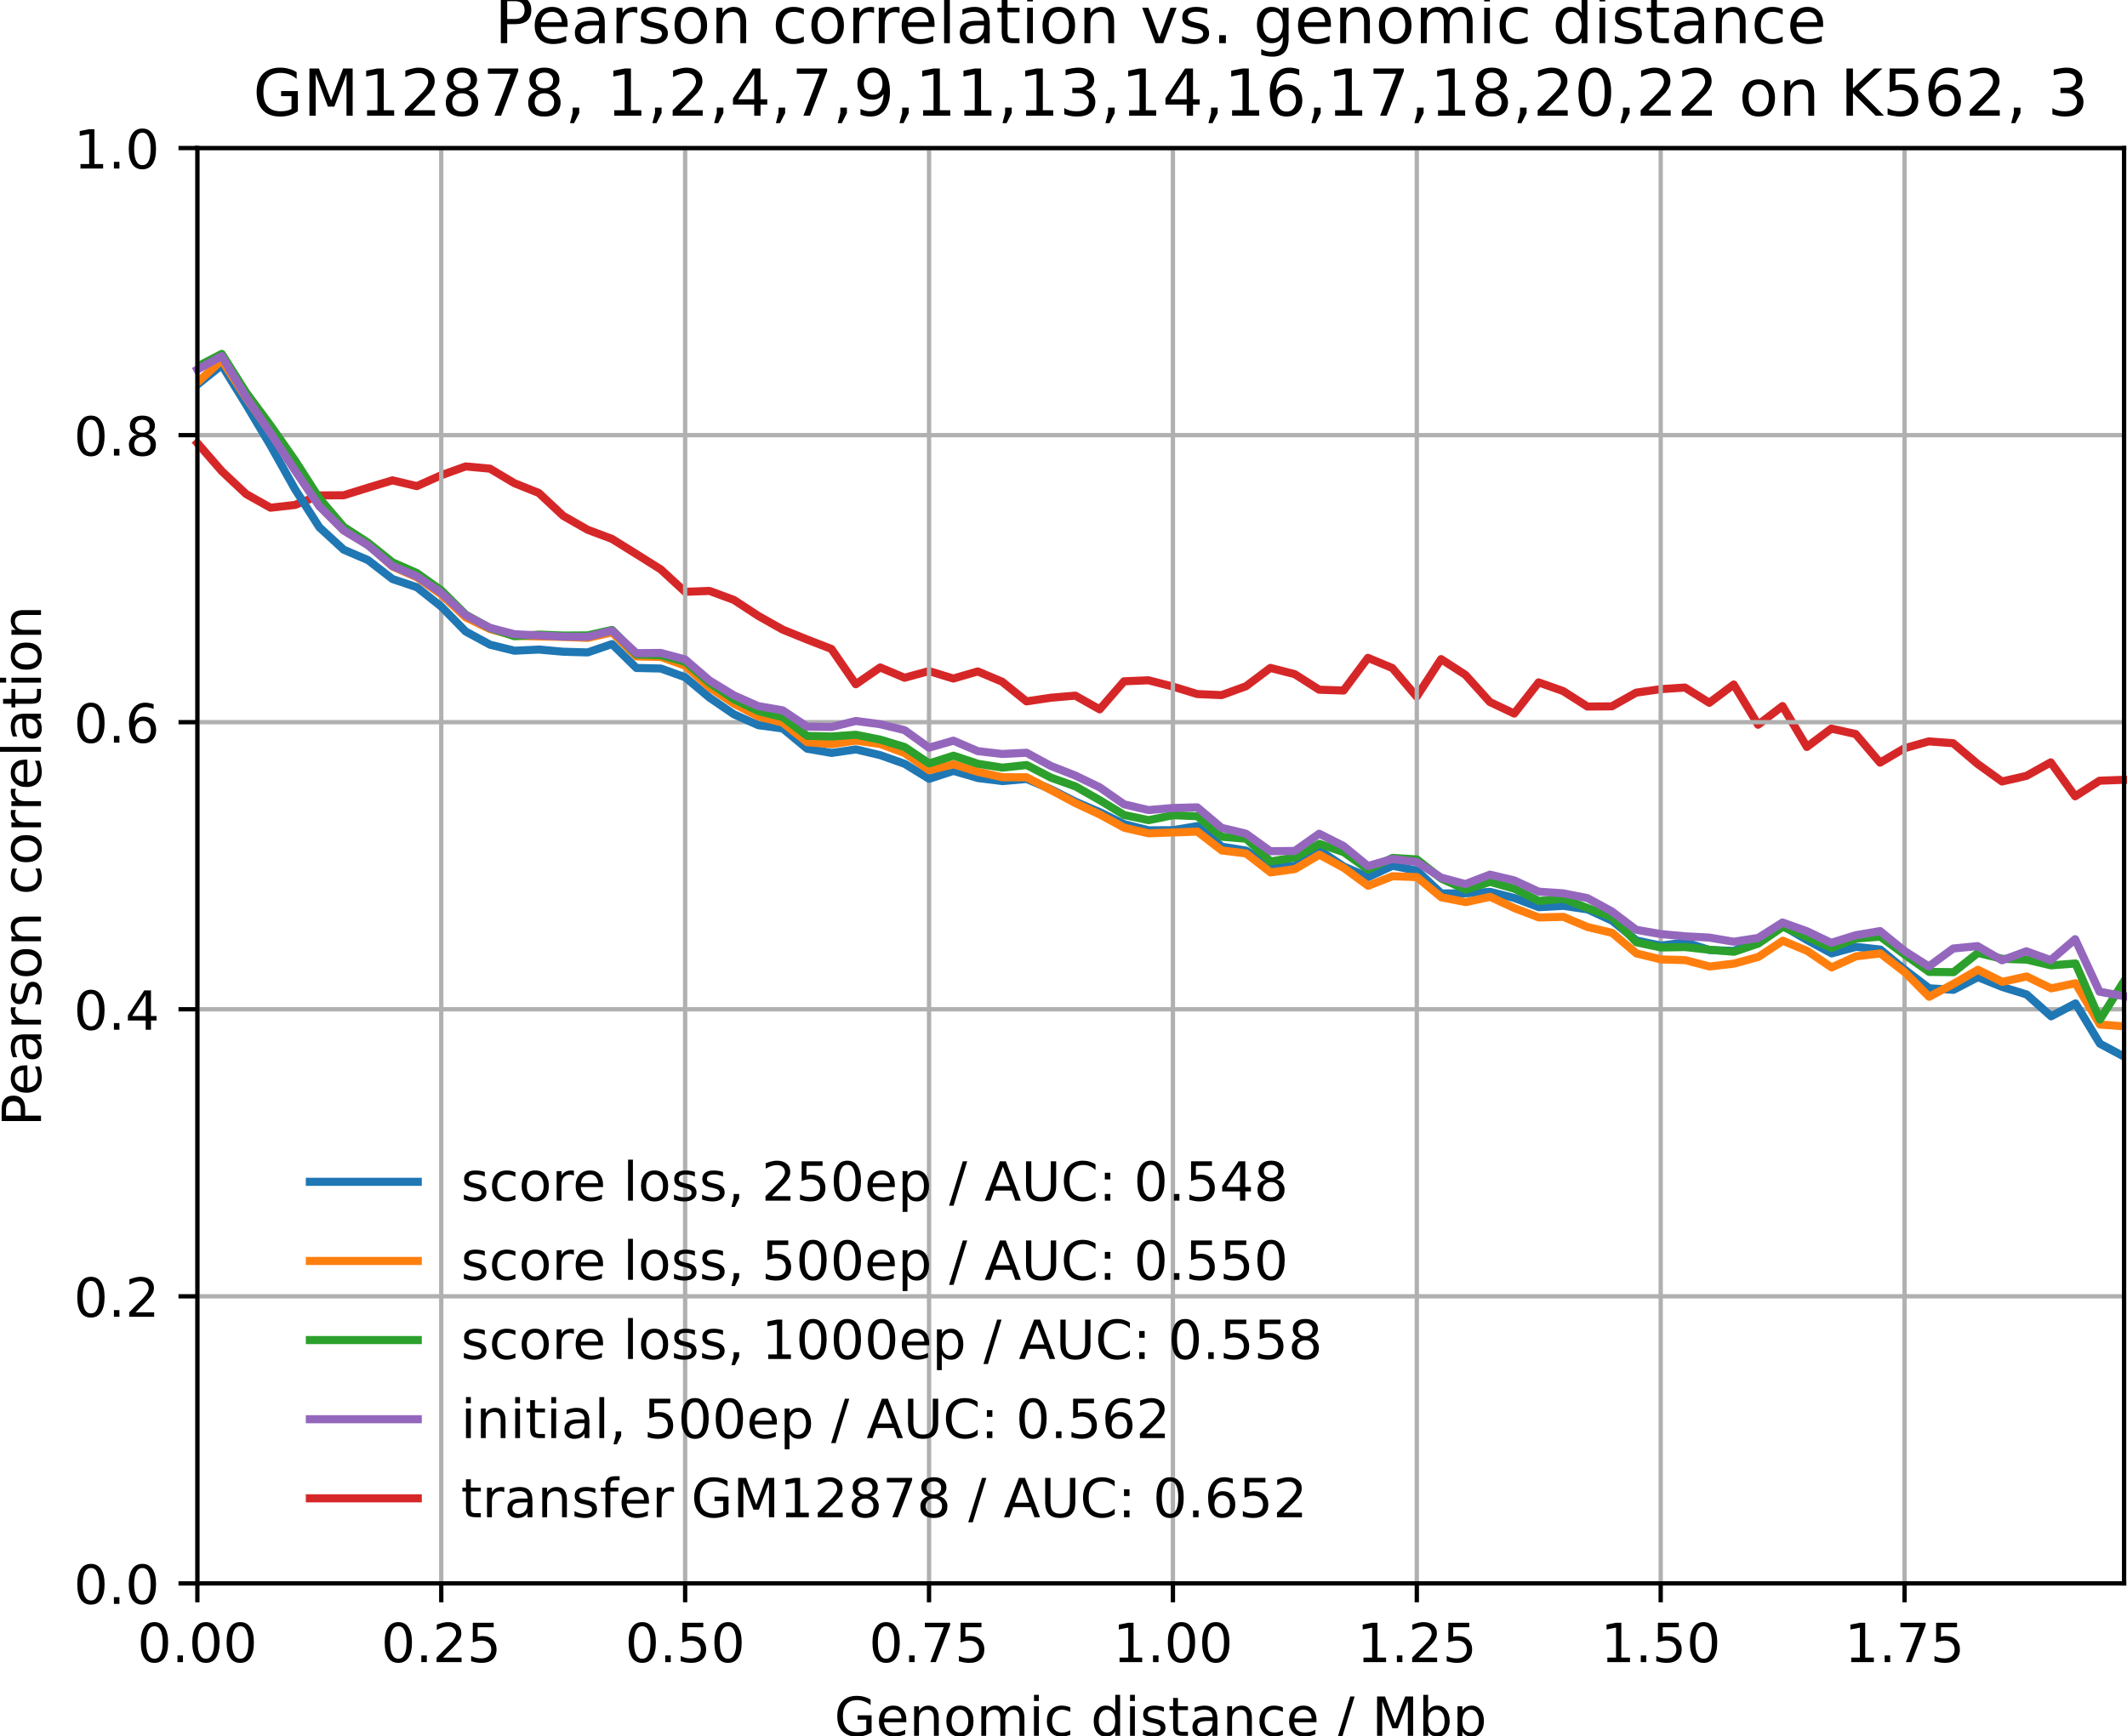
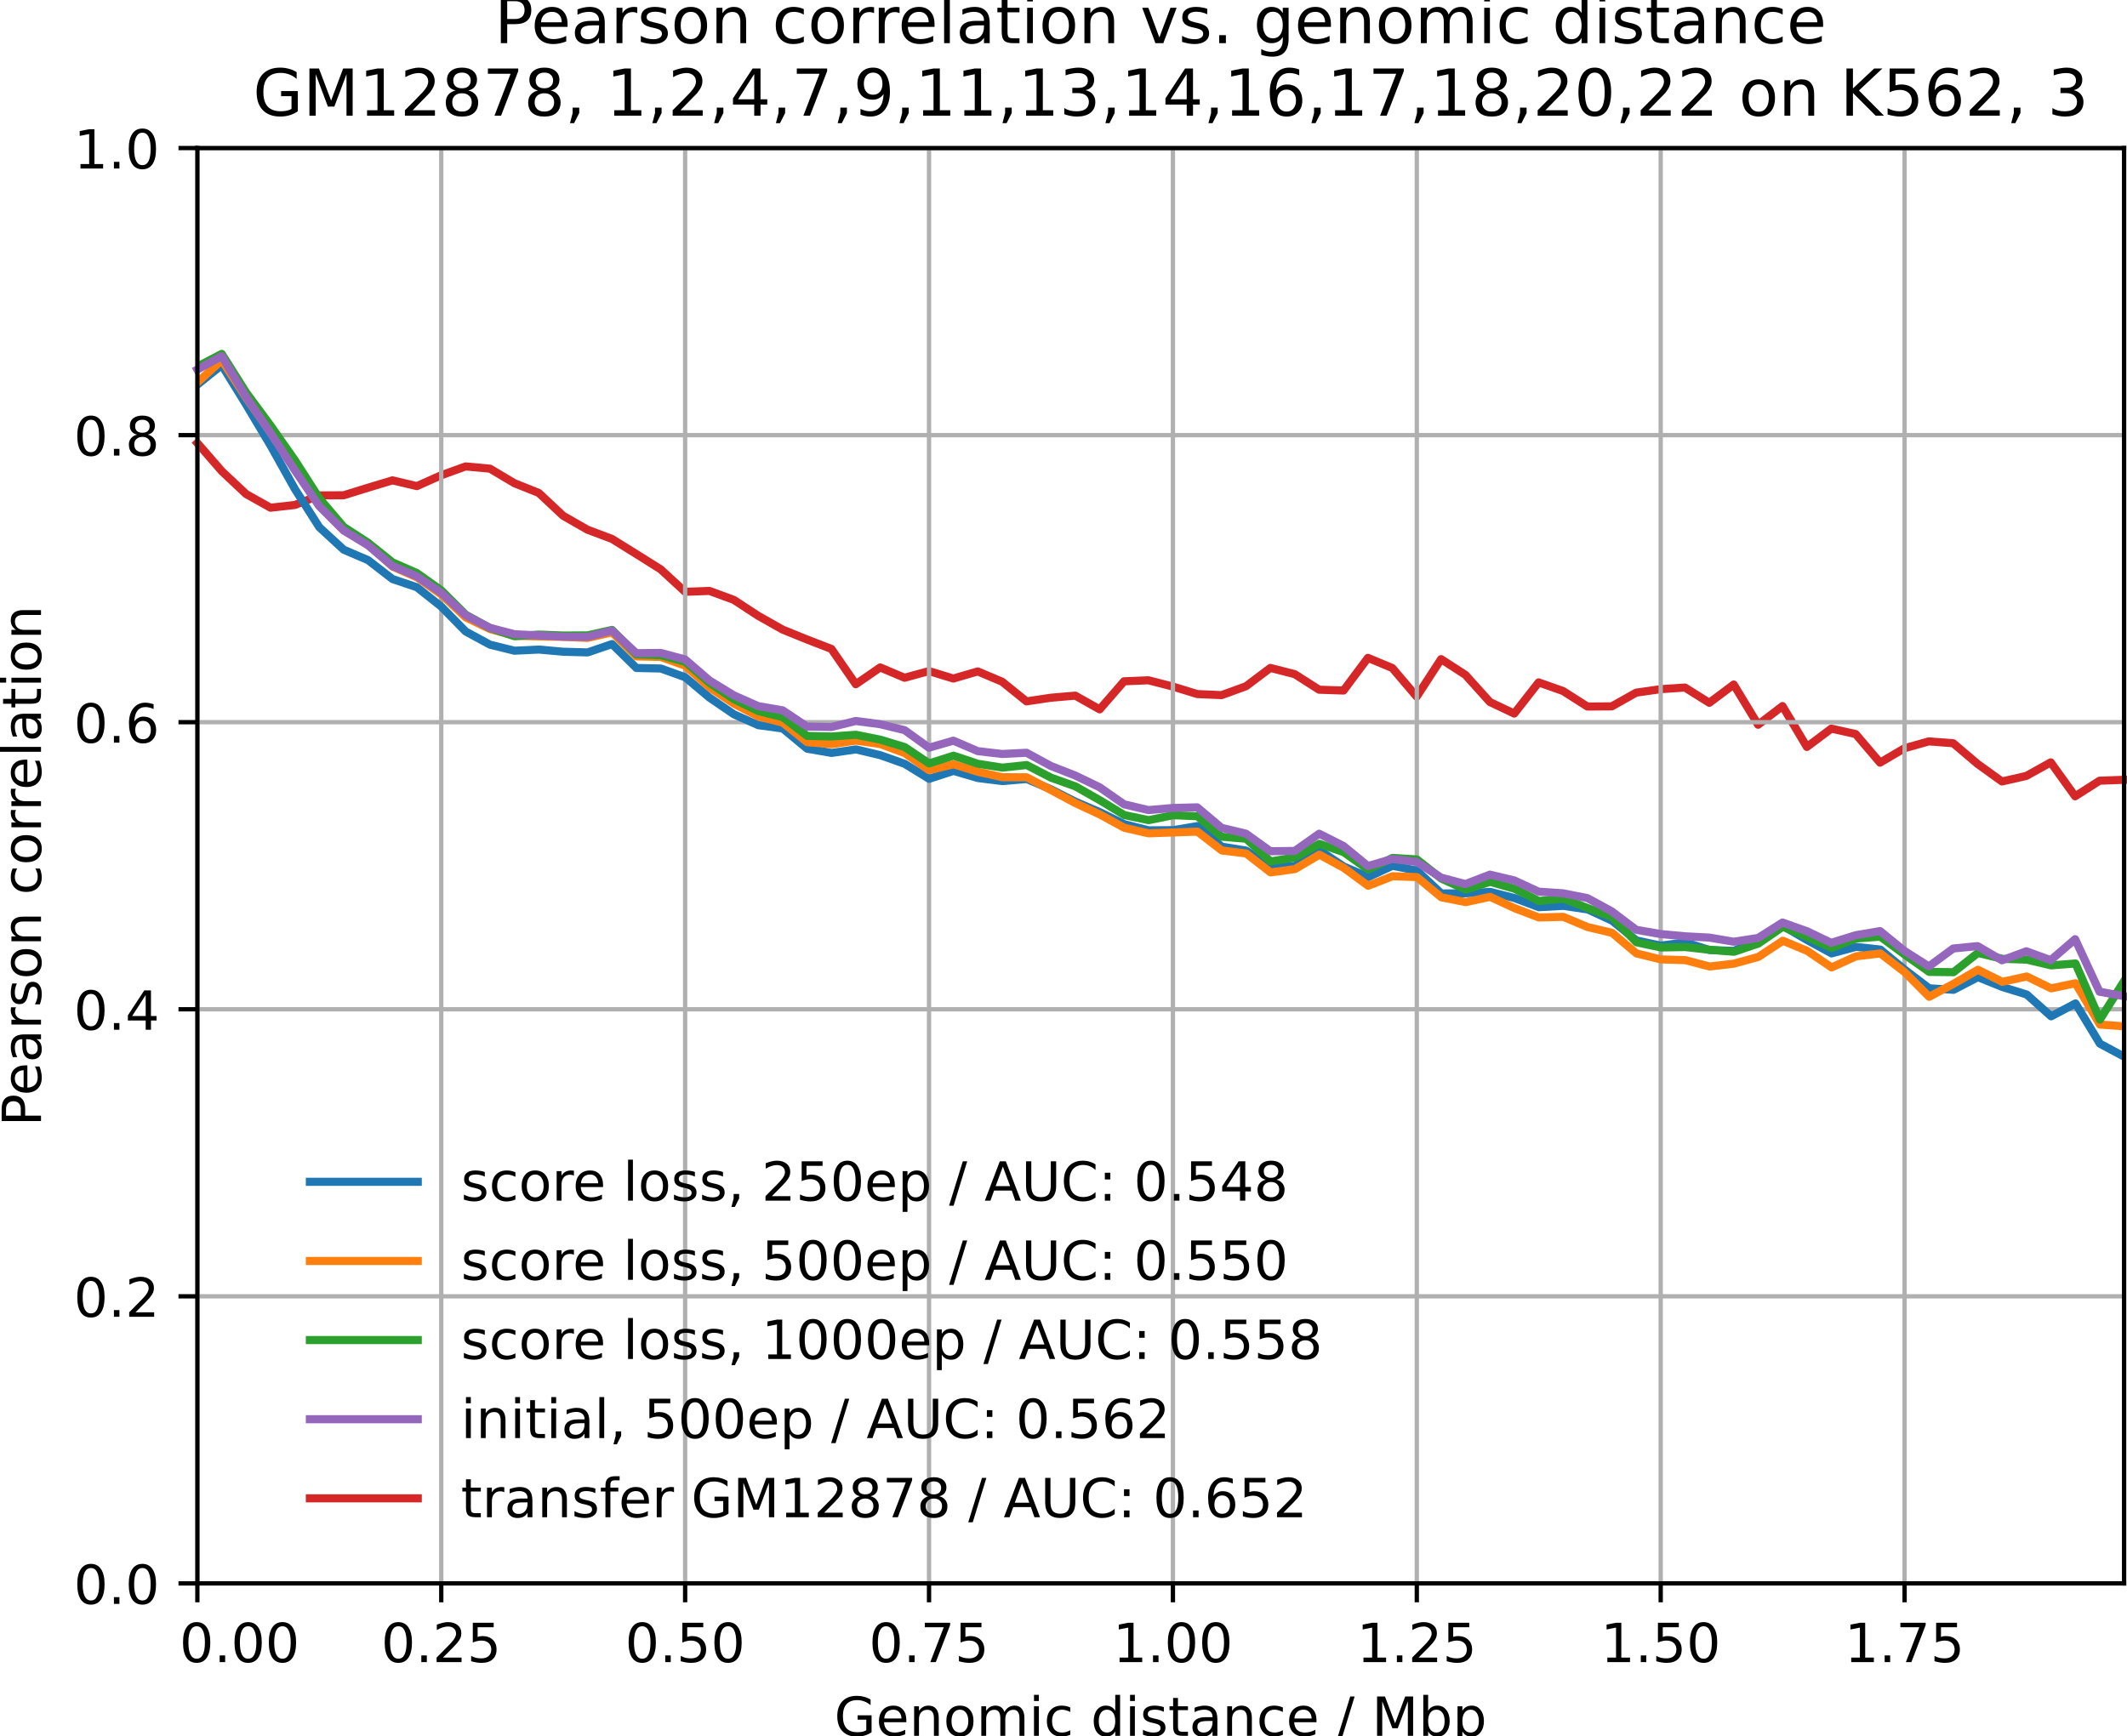
<svg xmlns="http://www.w3.org/2000/svg" version="1.1" id="svg2" xml:space="preserve" width="80mm" height="65.3mm" viewBox="0 0 302.362 246.803">
  <defs id="defs6">
    <clipPath clipPathUnits="userSpaceOnUse" id="clipPath22">
      <path d="M 57.6,38.016 H 414.72 V 304.128 H 57.6 Z" id="path20" />
    </clipPath>
    <clipPath clipPathUnits="userSpaceOnUse" id="clipPath40">
      <path d="M 57.6,38.016 H 414.72 V 304.128 H 57.6 Z" id="path38" />
    </clipPath>
    <clipPath clipPathUnits="userSpaceOnUse" id="clipPath58">
      <path d="M 57.6,38.016 H 414.72 V 304.128 H 57.6 Z" id="path56" />
    </clipPath>
    <clipPath clipPathUnits="userSpaceOnUse" id="clipPath76">
      <path d="M 57.6,38.016 H 414.72 V 304.128 H 57.6 Z" id="path74" />
    </clipPath>
    <clipPath clipPathUnits="userSpaceOnUse" id="clipPath94">
      <path d="M 57.6,38.016 H 414.72 V 304.128 H 57.6 Z" id="path92" />
    </clipPath>
    <clipPath clipPathUnits="userSpaceOnUse" id="clipPath112">
      <path d="M 57.6,38.016 H 414.72 V 304.128 H 57.6 Z" id="path110" />
    </clipPath>
    <clipPath clipPathUnits="userSpaceOnUse" id="clipPath130">
      <path d="M 57.6,38.016 H 414.72 V 304.128 H 57.6 Z" id="path128" />
    </clipPath>
    <clipPath clipPathUnits="userSpaceOnUse" id="clipPath148">
      <path d="M 57.6,38.016 H 414.72 V 304.128 H 57.6 Z" id="path146" />
    </clipPath>
    <clipPath clipPathUnits="userSpaceOnUse" id="clipPath170">
      <path d="M 57.6,38.016 H 414.72 V 304.128 H 57.6 Z" id="path168" />
    </clipPath>
    <clipPath clipPathUnits="userSpaceOnUse" id="clipPath188">
      <path d="M 57.6,38.016 H 414.72 V 304.128 H 57.6 Z" id="path186" />
    </clipPath>
    <clipPath clipPathUnits="userSpaceOnUse" id="clipPath206">
      <path d="M 57.6,38.016 H 414.72 V 304.128 H 57.6 Z" id="path204" />
    </clipPath>
    <clipPath clipPathUnits="userSpaceOnUse" id="clipPath224">
      <path d="M 57.6,38.016 H 414.72 V 304.128 H 57.6 Z" id="path222" />
    </clipPath>
    <clipPath clipPathUnits="userSpaceOnUse" id="clipPath242">
      <path d="M 57.6,38.016 H 414.72 V 304.128 H 57.6 Z" id="path240" />
    </clipPath>
    <clipPath clipPathUnits="userSpaceOnUse" id="clipPath260">
      <path d="M 57.6,38.016 H 414.72 V 304.128 H 57.6 Z" id="path258" />
    </clipPath>
    <clipPath clipPathUnits="userSpaceOnUse" id="clipPath282">
      <path d="M 57.6,38.016 H 414.72 V 304.128 H 57.6 Z" id="path280" />
    </clipPath>
    <clipPath clipPathUnits="userSpaceOnUse" id="clipPath292">
      <path d="M 57.6,38.016 H 414.72 V 304.128 H 57.6 Z" id="path290" />
    </clipPath>
    <clipPath clipPathUnits="userSpaceOnUse" id="clipPath302">
      <path d="M 57.6,38.016 H 414.72 V 304.128 H 57.6 Z" id="path300" />
    </clipPath>
    <clipPath clipPathUnits="userSpaceOnUse" id="clipPath312">
      <path d="M 57.6,38.016 H 414.72 V 304.128 H 57.6 Z" id="path310" />
    </clipPath>
    <clipPath clipPathUnits="userSpaceOnUse" id="clipPath322">
      <path d="M 57.6,38.016 H 414.72 V 304.128 H 57.6 Z" id="path320" />
    </clipPath>
  </defs>
  <g id="g10" transform="matrix(1.333333,0,0,-1.333333,-28.02396,443.5936)">
    <path d="m 42.06,285.444 2.6,-2.992 2.6,-2.445 2.6,-1.457 2.6,0.294 2.6,1.018 2.6,0.016 2.6,0.806 2.6,0.785 2.6,-0.617 2.6,1.162 2.6,0.939 2.6,-0.239 2.6,-1.549 2.6,-1.039 2.6,-2.437 2.6,-1.488 2.6,-0.976 2.6,-1.616 2.6,-1.633 2.6,-2.394 2.6,0.094 2.6,-0.958 2.6,-1.701 2.6,-1.466 2.6,-1.056 2.6,-1.005 2.6,-3.766 2.6,1.792 2.6,-1.1 2.6,0.712 2.6,-0.796 2.6,0.758 2.6,-1.094 2.6,-2.099 2.6,0.389 2.6,0.223 2.6,-1.463 2.6,2.993 2.6,0.107 2.6,-0.667 2.6,-0.801 2.6,-0.114 2.6,0.946 2.6,1.955 2.6,-0.667 2.6,-1.657 2.6,-0.088 2.6,3.486 2.6,-1.084 2.6,-3.053 2.6,4.001 2.6,-1.681 2.6,-2.892 2.6,-1.233 2.6,3.324 2.6,-0.918 2.6,-1.657 2.6,0.02 2.6,1.461 2.6,0.371 2.6,0.175 2.6,-1.627 2.6,1.948 2.6,-4.288 2.6,1.99 2.6,-4.359 2.6,1.954 2.6,-0.577 2.6,-3.051 2.6,1.532 2.6,0.736 2.6,-0.199 2.6,-2.207 2.6,-1.871 2.6,0.595 2.6,1.444 2.6,-3.618 2.6,1.66 2.6,0.097" style="fill:none;stroke:#d62728;stroke-width:0.863;stroke-linecap:square;stroke-linejoin:round;stroke-miterlimit:10;stroke-dasharray:none;stroke-opacity:1" id="path324" />
    <g id="g16" transform="matrix(0.5752094,0,0,0.5752094,8.928236,141.9673)">
      <g id="g18" clip-path="url(#clipPath22)">
        <path d="M 57.6,38.016 V 304.128" style="fill:none;stroke:#b0b0b0;stroke-width:0.8;stroke-linecap:square;stroke-linejoin:round;stroke-miterlimit:10;stroke-dasharray:none;stroke-opacity:1" id="path24" />
      </g>
    </g>
    <path d="m 42.06,163.834 v -2.013" style="fill:#000000;fill-opacity:1;fill-rule:nonzero;stroke:#000000;stroke-width:0.46;stroke-linecap:butt;stroke-linejoin:round;stroke-miterlimit:10;stroke-dasharray:none;stroke-opacity:1" id="path28" />
    <g id="g34" transform="matrix(0.5752094,0,0,0.5752094,8.928236,141.9673)">
      <g id="g36" clip-path="url(#clipPath40)">
        <path d="M 102.805,38.016 V 304.128" style="fill:none;stroke:#b0b0b0;stroke-width:0.8;stroke-linecap:square;stroke-linejoin:round;stroke-miterlimit:10;stroke-dasharray:none;stroke-opacity:1" id="path42" />
      </g>
    </g>
    <path d="m 68.063,163.834 v -2.013" style="fill:#000000;fill-opacity:1;fill-rule:nonzero;stroke:#000000;stroke-width:0.46;stroke-linecap:butt;stroke-linejoin:round;stroke-miterlimit:10;stroke-dasharray:none;stroke-opacity:1" id="path46" />
    <g id="g52" transform="matrix(0.5752094,0,0,0.5752094,8.928236,141.9673)">
      <g id="g54" clip-path="url(#clipPath58)">
        <path d="M 148.01,38.016 V 304.128" style="fill:none;stroke:#b0b0b0;stroke-width:0.8;stroke-linecap:square;stroke-linejoin:round;stroke-miterlimit:10;stroke-dasharray:none;stroke-opacity:1" id="path60" />
      </g>
    </g>
    <path d="m 94.065,163.834 v -2.013" style="fill:#000000;fill-opacity:1;fill-rule:nonzero;stroke:#000000;stroke-width:0.46;stroke-linecap:butt;stroke-linejoin:round;stroke-miterlimit:10;stroke-dasharray:none;stroke-opacity:1" id="path64" />
    <g id="g70" transform="matrix(0.5752094,0,0,0.5752094,8.928236,141.9673)">
      <g id="g72" clip-path="url(#clipPath76)">
        <path d="M 193.215,38.016 V 304.128" style="fill:none;stroke:#b0b0b0;stroke-width:0.8;stroke-linecap:square;stroke-linejoin:round;stroke-miterlimit:10;stroke-dasharray:none;stroke-opacity:1" id="path78" />
      </g>
    </g>
    <path d="m 120.067,163.834 v -2.013" style="fill:#000000;fill-opacity:1;fill-rule:nonzero;stroke:#000000;stroke-width:0.46;stroke-linecap:butt;stroke-linejoin:round;stroke-miterlimit:10;stroke-dasharray:none;stroke-opacity:1" id="path82" />
    <g id="g88" transform="matrix(0.5752094,0,0,0.5752094,8.928236,141.9673)">
      <g id="g90" clip-path="url(#clipPath94)">
        <path d="M 238.42,38.016 V 304.128" style="fill:none;stroke:#b0b0b0;stroke-width:0.8;stroke-linecap:square;stroke-linejoin:round;stroke-miterlimit:10;stroke-dasharray:none;stroke-opacity:1" id="path96" />
      </g>
    </g>
    <path d="m 146.07,163.834 v -2.013" style="fill:#000000;fill-opacity:1;fill-rule:nonzero;stroke:#000000;stroke-width:0.46;stroke-linecap:butt;stroke-linejoin:round;stroke-miterlimit:10;stroke-dasharray:none;stroke-opacity:1" id="path100" />
    <g id="g106" transform="matrix(0.5752094,0,0,0.5752094,8.928236,141.9673)">
      <g id="g108" clip-path="url(#clipPath112)">
        <path d="M 283.625,38.016 V 304.128" style="fill:none;stroke:#b0b0b0;stroke-width:0.8;stroke-linecap:square;stroke-linejoin:round;stroke-miterlimit:10;stroke-dasharray:none;stroke-opacity:1" id="path114" />
      </g>
    </g>
    <path d="m 172.072,163.834 v -2.013" style="fill:#000000;fill-opacity:1;fill-rule:nonzero;stroke:#000000;stroke-width:0.46;stroke-linecap:butt;stroke-linejoin:round;stroke-miterlimit:10;stroke-dasharray:none;stroke-opacity:1" id="path118" />
    <g id="g124" transform="matrix(0.5752094,0,0,0.5752094,8.928236,141.9673)">
      <g id="g126" clip-path="url(#clipPath130)">
        <path d="M 328.83,38.016 V 304.128" style="fill:none;stroke:#b0b0b0;stroke-width:0.8;stroke-linecap:square;stroke-linejoin:round;stroke-miterlimit:10;stroke-dasharray:none;stroke-opacity:1" id="path132" />
      </g>
    </g>
    <path d="m 198.075,163.834 v -2.013" style="fill:#000000;fill-opacity:1;fill-rule:nonzero;stroke:#000000;stroke-width:0.46;stroke-linecap:butt;stroke-linejoin:round;stroke-miterlimit:10;stroke-dasharray:none;stroke-opacity:1" id="path136" />
    <g id="g142" transform="matrix(0.5752094,0,0,0.5752094,8.928236,141.9673)">
      <g id="g144" clip-path="url(#clipPath148)">
        <path d="M 374.035,38.016 V 304.128" style="fill:none;stroke:#b0b0b0;stroke-width:0.8;stroke-linecap:square;stroke-linejoin:round;stroke-miterlimit:10;stroke-dasharray:none;stroke-opacity:1" id="path150" />
      </g>
    </g>
    <path d="m 224.077,163.834 v -2.013" style="fill:#000000;fill-opacity:1;fill-rule:nonzero;stroke:#000000;stroke-width:0.46;stroke-linecap:butt;stroke-linejoin:round;stroke-miterlimit:10;stroke-dasharray:none;stroke-opacity:1" id="path154" />
    <g id="g164" transform="matrix(0.5752094,0,0,0.5752094,8.928236,141.9673)">
      <g id="g166" clip-path="url(#clipPath170)">
        <path d="M 57.6,38.016 H 414.72" style="fill:none;stroke:#b0b0b0;stroke-width:0.8;stroke-linecap:square;stroke-linejoin:round;stroke-miterlimit:10;stroke-dasharray:none;stroke-opacity:1" id="path172" />
      </g>
    </g>
    <path d="M 42.06,163.834 H 40.047" style="fill:#000000;fill-opacity:1;fill-rule:nonzero;stroke:#000000;stroke-width:0.46;stroke-linecap:butt;stroke-linejoin:round;stroke-miterlimit:10;stroke-dasharray:none;stroke-opacity:1" id="path176" />
    <g id="g182" transform="matrix(0.5752094,0,0,0.5752094,8.928236,141.9673)">
      <g id="g184" clip-path="url(#clipPath188)">
        <path d="M 57.6,91.238 H 414.72" style="fill:none;stroke:#b0b0b0;stroke-width:0.8;stroke-linecap:square;stroke-linejoin:round;stroke-miterlimit:10;stroke-dasharray:none;stroke-opacity:1" id="path190" />
      </g>
    </g>
    <path d="M 42.06,194.448 H 40.047" style="fill:#000000;fill-opacity:1;fill-rule:nonzero;stroke:#000000;stroke-width:0.46;stroke-linecap:butt;stroke-linejoin:round;stroke-miterlimit:10;stroke-dasharray:none;stroke-opacity:1" id="path194" />
    <g id="g200" transform="matrix(0.5752094,0,0,0.5752094,8.928236,141.9673)">
      <g id="g202" clip-path="url(#clipPath206)">
        <path d="M 57.6,144.461 H 414.72" style="fill:none;stroke:#b0b0b0;stroke-width:0.8;stroke-linecap:square;stroke-linejoin:round;stroke-miterlimit:10;stroke-dasharray:none;stroke-opacity:1" id="path208" />
      </g>
    </g>
    <path d="M 42.06,225.063 H 40.047" style="fill:#000000;fill-opacity:1;fill-rule:nonzero;stroke:#000000;stroke-width:0.46;stroke-linecap:butt;stroke-linejoin:round;stroke-miterlimit:10;stroke-dasharray:none;stroke-opacity:1" id="path212" />
    <g id="g218" transform="matrix(0.5752094,0,0,0.5752094,8.928236,141.9673)">
      <g id="g220" clip-path="url(#clipPath224)">
        <path d="M 57.6,197.683 H 414.72" style="fill:none;stroke:#b0b0b0;stroke-width:0.8;stroke-linecap:square;stroke-linejoin:round;stroke-miterlimit:10;stroke-dasharray:none;stroke-opacity:1" id="path226" />
      </g>
    </g>
    <path d="M 42.06,255.677 H 40.047" style="fill:#000000;fill-opacity:1;fill-rule:nonzero;stroke:#000000;stroke-width:0.46;stroke-linecap:butt;stroke-linejoin:round;stroke-miterlimit:10;stroke-dasharray:none;stroke-opacity:1" id="path230" />
    <g id="g236" transform="matrix(0.5752094,0,0,0.5752094,8.928236,141.9673)">
      <g id="g238" clip-path="url(#clipPath242)">
        <path d="M 57.6,250.906 H 414.72" style="fill:none;stroke:#b0b0b0;stroke-width:0.8;stroke-linecap:square;stroke-linejoin:round;stroke-miterlimit:10;stroke-dasharray:none;stroke-opacity:1" id="path244" />
      </g>
    </g>
    <path d="M 42.06,286.291 H 40.047" style="fill:#000000;fill-opacity:1;fill-rule:nonzero;stroke:#000000;stroke-width:0.46;stroke-linecap:butt;stroke-linejoin:round;stroke-miterlimit:10;stroke-dasharray:none;stroke-opacity:1" id="path248" />
    <g id="g254" transform="matrix(0.5752094,0,0,0.5752094,8.928236,141.9673)">
      <g id="g256" clip-path="url(#clipPath260)">
        <path d="M 57.6,304.128 H 414.72" style="fill:none;stroke:#b0b0b0;stroke-width:0.8;stroke-linecap:square;stroke-linejoin:round;stroke-miterlimit:10;stroke-dasharray:none;stroke-opacity:1" id="path262" />
      </g>
    </g>
    <path d="M 42.06,316.905 H 40.047" style="fill:#000000;fill-opacity:1;fill-rule:nonzero;stroke:#000000;stroke-width:0.46;stroke-linecap:butt;stroke-linejoin:round;stroke-miterlimit:10;stroke-dasharray:none;stroke-opacity:1" id="path266" />
    <g id="g278" clip-path="url(#clipPath282)" transform="matrix(0.5752094,0,0,0.5752094,8.928236,141.9673)">
      <path d="m 57.6,260.265 4.521,3.632 4.521,-7.329 4.521,-7.584 4.521,-8.079 4.521,-7.079 4.521,-4.163 4.521,-1.939 4.521,-3.5 4.521,-1.524 4.521,-3.584 4.521,-4.617 4.521,-2.448 4.521,-1.115 4.521,0.216 4.521,-0.405 4.521,-0.126 4.521,1.549 4.521,-4.434 4.521,-0.1 4.521,-1.623 4.521,-3.79 4.521,-3.087 4.521,-2.01 4.521,-0.613 4.521,-3.743 4.521,-0.785 4.521,0.656 4.521,-1.075 4.521,-1.607 4.521,-2.776 4.521,1.472 4.521,-1.324 4.521,-0.567 4.521,0.389 4.521,-1.923 4.521,-2.293 4.521,-1.937 4.521,-2.224 4.521,-1.141 4.521,0.029 4.521,0.757 4.521,-3.81 4.521,-0.739 4.521,-2.993 4.521,0.149 4.521,2.918 4.521,-3.019 4.521,-1.957 4.521,2.099 4.521,-0.908 4.521,-4.231 4.521,0.036 4.521,0.257 4.521,-1.143 4.521,-1.697 4.521,0.25 4.521,-0.662 4.521,-2.088 4.521,-3.67 4.521,-0.957 4.521,0.598 4.521,-1.411 4.521,-0.162 4.521,2.127 4.521,2.521 4.521,-2.642 4.521,-2.468 4.521,1.213 4.521,-0.505 4.521,-3.734 4.521,-3.443 4.521,-0.283 4.521,2.348 4.521,-1.824 4.521,-1.395 4.521,-4.042 4.521,2.39 4.521,-7.465 4.521,-2.421" style="fill:none;stroke:#1f77b4;stroke-width:1.5;stroke-linecap:square;stroke-linejoin:round;stroke-miterlimit:10;stroke-dasharray:none;stroke-opacity:1" id="path284" />
    </g>
    <g id="g288" clip-path="url(#clipPath292)" transform="matrix(0.5752094,0,0,0.5752094,8.928236,141.9673)">
      <path d="m 57.6,260.662 4.521,4.143 4.521,-6.963 4.521,-6.459 4.521,-6.883 4.521,-6.686 4.521,-4.576 4.521,-2.634 4.521,-4.061 4.521,-1.993 4.521,-3.185 4.521,-4.236 4.521,-2.18 4.521,-1.234 4.521,-0.126 4.521,-0.095 4.521,-0.181 4.521,1.03 4.521,-4.462 4.521,-0.1 4.521,-1.616 4.521,-4.043 4.521,-3.014 4.521,-2.363 4.521,-1.146 4.521,-3.621 4.521,-0.367 4.521,0.658 4.521,-0.639 4.521,-1.681 4.521,-3.164 4.521,1.097 4.521,-1.397 4.521,-1.003 4.521,-0.014 4.521,-2.377 4.521,-2.414 4.521,-2.105 4.521,-2.461 4.521,-1.033 4.521,0.165 4.521,0.154 4.521,-3.498 4.521,-0.554 4.521,-3.512 4.521,0.619 4.521,2.667 4.521,-2.442 4.521,-3.321 4.521,1.772 4.521,-0.167 4.521,-3.745 4.521,-0.893 4.521,0.983 4.521,-2.101 4.521,-1.727 4.521,0.117 4.521,-1.899 4.521,-1.068 4.521,-3.814 4.521,-1.112 4.521,-0.131 4.521,-1.183 4.521,0.533 4.521,1.247 4.521,2.999 4.521,-1.883 4.521,-3.067 4.521,2.061 4.521,0.533 4.521,-3.483 4.521,-4.555 4.521,2.411 4.521,2.596 4.521,-2.234 4.521,0.995 4.521,-2.203 4.521,0.947 4.521,-7.66 4.521,-0.332" style="fill:none;stroke:#ff7f0e;stroke-width:1.5;stroke-linecap:square;stroke-linejoin:round;stroke-miterlimit:10;stroke-dasharray:none;stroke-opacity:1" id="path294" />
    </g>
    <g id="g298" clip-path="url(#clipPath302)" transform="matrix(0.5752094,0,0,0.5752094,8.928236,141.9673)">
      <path d="m 57.6,263.607 4.521,2.362 4.521,-7.162 4.521,-6.114 4.521,-6.456 4.521,-7.041 4.521,-5.305 4.521,-2.933 4.521,-3.635 4.521,-1.988 4.521,-3.208 4.521,-4.503 4.521,-2.495 4.521,-1.507 4.521,0.307 4.521,-0.177 4.521,0.028 4.521,1.014 4.521,-4.551 4.521,-0.136 4.521,-1.226 4.521,-3.919 4.521,-3.032 4.521,-2.191 4.521,-1.128 4.521,-3.469 4.521,-0.11 4.521,0.32 4.521,-0.909 4.521,-1.369 4.521,-3.036 4.521,1.436 4.521,-1.501 4.521,-0.712 4.521,0.478 4.521,-2.344 4.521,-1.616 4.521,-2.563 4.521,-2.749 4.521,-0.949 4.521,0.921 4.521,-0.193 4.521,-3.797 4.521,-0.375 4.521,-4.204 4.521,0.732 4.521,2.533 4.521,-1.556 4.521,-3.218 4.521,2.163 4.521,-0.286 4.521,-3.551 4.521,-2.037 4.521,1.436 4.521,-1.288 4.521,-2.266 4.521,0.432 4.521,-1.744 4.521,-1.675 4.521,-4.67 4.521,-0.96 4.521,0.073 4.521,-0.5 4.521,-0.368 4.521,1.529 4.521,3.109 4.521,-1.9 4.521,-2.02 4.521,1.741 4.521,0.342 4.521,-3.332 4.521,-3.203 4.521,-0.05 4.521,3.571 4.521,-1.097 4.521,-0.15 4.521,-1.064 4.521,0.352 4.521,-10.402 4.521,7.2" style="fill:none;stroke:#2ca02c;stroke-width:1.5;stroke-linecap:square;stroke-linejoin:round;stroke-miterlimit:10;stroke-dasharray:none;stroke-opacity:1" id="path304" />
    </g>
    <path d="m 42.06,293.283 2.6,1.438 2.6,-4.35 2.6,-3.846 2.6,-3.987 2.6,-3.823 2.6,-2.591 2.6,-1.585 2.6,-2.204 2.6,-1.102 2.6,-1.759 2.6,-2.386 2.6,-1.352 2.6,-0.674 2.6,-0.13 2.6,-0.131 2.6,-0.023 2.6,0.671 2.6,-2.412 2.6,0.028 2.6,-0.696 2.6,-2.243 2.6,-1.586 2.6,-1.152 2.6,-0.446 2.6,-1.734 2.6,-0.045 2.6,0.643 2.6,-0.346 2.6,-0.63 2.6,-1.874 2.6,0.75 2.6,-1.116 2.6,-0.302 2.6,0.13 2.6,-1.411 2.6,-1.018 2.6,-1.255 2.6,-1.815 2.6,-0.614 2.6,0.223 2.6,0.069 2.6,-2.189 2.6,-0.619 2.6,-1.872 2.6,0.03 2.6,1.836 2.6,-1.31 2.6,-2.136 2.6,0.753 2.6,-0.318 2.6,-1.67 2.6,-0.689 2.6,1.007 2.6,-0.615 2.6,-1.201 2.6,-0.175 2.6,-0.512 2.6,-1.418 2.6,-1.959 2.6,-0.457 2.6,-0.238 2.6,-0.139 2.6,-0.442 2.6,0.403 2.6,1.645 2.6,-0.923 2.6,-1.241 2.6,0.809 2.6,0.444 2.6,-2.112 2.6,-1.66 2.6,1.913 2.6,0.255 2.6,-1.513 2.6,0.961 2.6,-0.945 2.6,2.236 2.6,-5.604 2.6,-0.468" style="fill:none;stroke:#9467bd;stroke-width:0.863;stroke-linecap:square;stroke-linejoin:round;stroke-miterlimit:10;stroke-dasharray:none;stroke-opacity:1" id="path314" />
    <path d="M 42.06,163.834 V 316.905" style="fill:none;stroke:#000000;stroke-width:0.46;stroke-linecap:square;stroke-linejoin:miter;stroke-miterlimit:10;stroke-dasharray:none;stroke-opacity:1" id="path328" />
    <path d="M 247.479,163.834 V 316.905" style="fill:none;stroke:#000000;stroke-width:0.46;stroke-linecap:square;stroke-linejoin:miter;stroke-miterlimit:10;stroke-dasharray:none;stroke-opacity:1" id="path330" />
    <path d="M 42.06,163.834 H 247.479" style="fill:none;stroke:#000000;stroke-width:0.46;stroke-linecap:square;stroke-linejoin:miter;stroke-miterlimit:10;stroke-dasharray:none;stroke-opacity:1" id="path332" />
    <path d="M 42.06,316.905 H 247.479" style="fill:none;stroke:#000000;stroke-width:0.46;stroke-linecap:square;stroke-linejoin:miter;stroke-miterlimit:10;stroke-dasharray:none;stroke-opacity:1" id="path334" />
    <text transform="scale(1,-1)" style="font-variant:normal;font-weight:normal;font-size:6.903px;font-family:'DejaVu Sans';-inkscape-font-specification:DejaVuSans;writing-mode:lr-tb;fill:#000000;fill-opacity:1;fill-rule:nonzero;stroke:none;stroke-width:0.575" id="text342" x="47.988" y="-320.356">
      <tspan x="47.988 53.338 59.295 63.685 68.075 72.465 76.855 81.245 83.44 85.635 90.025 92.22 96.61 98.805 103.195 105.39 109.78 111.975 116.365 118.56 122.95 127.34 129.535 133.924 138.315 140.51 144.899 149.29 151.484 155.875 160.264 162.459 166.85 171.239 173.434 177.824 182.214 184.409 188.799 193.189 195.384 199.774 204.164 206.359 210.584 214.96 217.155 221.683 226.073 230.463 234.853 237.048 239.243" y="-320.356" id="tspan340" style="stroke-width:0.575">GM12878, 1,2,4,7,9,11,13,14,16,17,18,20,22 on K562, 3</tspan>
    </text>
    <path d="M 54.054,206.661 H 65.558" style="fill:none;stroke:#1f77b4;stroke-width:0.863;stroke-linecap:square;stroke-linejoin:round;stroke-miterlimit:10;stroke-dasharray:none;stroke-opacity:1" id="path344" />
    <path d="M 54.054,198.222 H 65.558" style="fill:none;stroke:#ff7f0e;stroke-width:0.863;stroke-linecap:square;stroke-linejoin:round;stroke-miterlimit:10;stroke-dasharray:none;stroke-opacity:1" id="path350" />
    <path d="M 54.054,189.783 H 65.558" style="fill:none;stroke:#2ca02c;stroke-width:0.863;stroke-linecap:square;stroke-linejoin:round;stroke-miterlimit:10;stroke-dasharray:none;stroke-opacity:1" id="path356" />
    <path d="M 54.054,181.343 H 65.558" style="fill:none;stroke:#9467bd;stroke-width:0.863;stroke-linecap:square;stroke-linejoin:round;stroke-miterlimit:10;stroke-dasharray:none;stroke-opacity:1" id="path362" />
    <path d="M 54.054,172.904 H 65.558" style="fill:none;stroke:#d62728;stroke-width:0.863;stroke-linecap:square;stroke-linejoin:round;stroke-miterlimit:10;stroke-dasharray:none;stroke-opacity:1" id="path368" />
  </g>
  <g id="layer1" style="display:inline" transform="translate(-28.02396,-17.20642)">
-     <text style="font-variant:normal;font-weight:normal;font-size:7.669px;font-family:'DejaVu Sans';-inkscape-font-specification:DejaVuSans;writing-mode:lr-tb;fill:#000000;fill-opacity:1;fill-rule:nonzero;stroke:none;stroke-width:0.767" id="text32" x="47.542" y="253.546">
-       <tspan x="47.542 52.42 54.859 59.737" y="253.546" id="tspan30" style="stroke-width:0.767">0.00</tspan>
+     <text style="font-variant:normal;font-weight:normal;font-size:7.669px;font-family:'DejaVu Sans';-inkscape-font-specification:DejaVuSans;writing-mode:lr-tb;fill:#000000;fill-opacity:1;fill-rule:nonzero;stroke:none;stroke-width:0.767" id="text32" x="53.542" y="253.546">
+       <tspan x="53.542 58.42 60.859 65.737" y="253.546" id="tspan30" style="stroke-width:0.767">0.00</tspan>
    </text>
    <text style="font-variant:normal;font-weight:normal;font-size:7.669px;font-family:'DejaVu Sans';-inkscape-font-specification:DejaVuSans;writing-mode:lr-tb;fill:#000000;fill-opacity:1;fill-rule:nonzero;stroke:none;stroke-width:0.767" id="text50" x="82.212" y="253.546">
      <tspan x="82.212 87.09 89.529 94.406" y="253.546" id="tspan48" style="stroke-width:0.767">0.25</tspan>
    </text>
    <text style="font-variant:normal;font-weight:normal;font-size:7.669px;font-family:'DejaVu Sans';-inkscape-font-specification:DejaVuSans;writing-mode:lr-tb;fill:#000000;fill-opacity:1;fill-rule:nonzero;stroke:none;stroke-width:0.767" id="text68" x="116.882" y="253.546">
      <tspan x="116.882 121.76 124.198 129.076" y="253.546" id="tspan66" style="stroke-width:0.767">0.50</tspan>
    </text>
    <text style="font-variant:normal;font-weight:normal;font-size:7.669px;font-family:'DejaVu Sans';-inkscape-font-specification:DejaVuSans;writing-mode:lr-tb;fill:#000000;fill-opacity:1;fill-rule:nonzero;stroke:none;stroke-width:0.767" id="text86" x="151.552" y="253.546">
      <tspan x="151.552 156.429 158.868 163.746" y="253.546" id="tspan84" style="stroke-width:0.767">0.75</tspan>
    </text>
    <text style="font-variant:normal;font-weight:normal;font-size:7.669px;font-family:'DejaVu Sans';-inkscape-font-specification:DejaVuSans;writing-mode:lr-tb;fill:#000000;fill-opacity:1;fill-rule:nonzero;stroke:none;stroke-width:0.767" id="text104" x="186.221" y="253.546">
      <tspan x="186.221 191.099 193.538 198.416" y="253.546" id="tspan102" style="stroke-width:0.767">1.00</tspan>
    </text>
    <text style="font-variant:normal;font-weight:normal;font-size:7.669px;font-family:'DejaVu Sans';-inkscape-font-specification:DejaVuSans;writing-mode:lr-tb;fill:#000000;fill-opacity:1;fill-rule:nonzero;stroke:none;stroke-width:0.767" id="text122" x="220.891" y="253.546">
      <tspan x="220.891 225.769 228.208 233.086" y="253.546" id="tspan120" style="stroke-width:0.767">1.25</tspan>
    </text>
    <text style="font-variant:normal;font-weight:normal;font-size:7.669px;font-family:'DejaVu Sans';-inkscape-font-specification:DejaVuSans;writing-mode:lr-tb;fill:#000000;fill-opacity:1;fill-rule:nonzero;stroke:none;stroke-width:0.767" id="text140" x="255.561" y="253.546">
      <tspan x="255.561 260.439 262.878 267.756" y="253.546" id="tspan138" style="stroke-width:0.767">1.50</tspan>
    </text>
    <text style="font-variant:normal;font-weight:normal;font-size:7.669px;font-family:'DejaVu Sans';-inkscape-font-specification:DejaVuSans;writing-mode:lr-tb;fill:#000000;fill-opacity:1;fill-rule:nonzero;stroke:none;stroke-width:0.767" id="text158" x="290.231" y="253.546">
      <tspan x="290.231 295.109 297.548 302.425" y="253.546" id="tspan156" style="stroke-width:0.767">1.75</tspan>
    </text>
    <text style="font-variant:normal;font-weight:normal;font-size:7.669px;font-family:'DejaVu Sans';-inkscape-font-specification:DejaVuSans;writing-mode:lr-tb;fill:#000000;fill-opacity:1;fill-rule:nonzero;stroke:none;stroke-width:0.767" id="text162" x="146.608" y="264.032">
      <tspan x="146.608 152.552 157.269 162.131 166.825 174.295 176.427 180.645 183.084 187.954 190.086 194.082 197.088 201.79 206.652 210.87 215.587 218.026 220.611 223.05 229.668 234.538" y="264.032" id="tspan160" style="stroke-width:0.767">Genomic distance / Mbp</tspan>
    </text>
    <text style="font-variant:normal;font-weight:normal;font-size:7.669px;font-family:'DejaVu Sans';-inkscape-font-specification:DejaVuSans;writing-mode:lr-tb;fill:#000000;fill-opacity:1;fill-rule:nonzero;stroke:none;stroke-width:0.767" id="text180" x="38.513" y="245.266">
      <tspan x="38.513 43.39 45.829" y="245.266" id="tspan178" style="stroke-width:0.767">0.0</tspan>
    </text>
    <text style="font-variant:normal;font-weight:normal;font-size:7.669px;font-family:'DejaVu Sans';-inkscape-font-specification:DejaVuSans;writing-mode:lr-tb;fill:#000000;fill-opacity:1;fill-rule:nonzero;stroke:none;stroke-width:0.767" id="text198" x="38.513" y="204.447">
      <tspan x="38.513 43.39 45.829" y="204.447" id="tspan196" style="stroke-width:0.767">0.2</tspan>
    </text>
    <text style="font-variant:normal;font-weight:normal;font-size:7.669px;font-family:'DejaVu Sans';-inkscape-font-specification:DejaVuSans;writing-mode:lr-tb;fill:#000000;fill-opacity:1;fill-rule:nonzero;stroke:none;stroke-width:0.767" id="text216" x="38.513" y="163.628">
      <tspan x="38.513 43.39 45.829" y="163.628" id="tspan214" style="stroke-width:0.767">0.4</tspan>
    </text>
    <text style="font-variant:normal;font-weight:normal;font-size:7.669px;font-family:'DejaVu Sans';-inkscape-font-specification:DejaVuSans;writing-mode:lr-tb;fill:#000000;fill-opacity:1;fill-rule:nonzero;stroke:none;stroke-width:0.767" id="text234" x="38.513" y="122.81">
      <tspan x="38.513 43.39 45.829" y="122.81" id="tspan232" style="stroke-width:0.767">0.6</tspan>
    </text>
    <text style="font-variant:normal;font-weight:normal;font-size:7.669px;font-family:'DejaVu Sans';-inkscape-font-specification:DejaVuSans;writing-mode:lr-tb;fill:#000000;fill-opacity:1;fill-rule:nonzero;stroke:none;stroke-width:0.767" id="text252" x="38.513" y="81.991">
      <tspan x="38.513 43.39 45.829" y="81.991" id="tspan250" style="stroke-width:0.767">0.8</tspan>
    </text>
    <text style="font-variant:normal;font-weight:normal;font-size:7.669px;font-family:'DejaVu Sans';-inkscape-font-specification:DejaVuSans;writing-mode:lr-tb;fill:#000000;fill-opacity:1;fill-rule:nonzero;stroke:none;stroke-width:0.767" id="text270" x="38.513" y="41.172">
      <tspan x="38.513 43.39 45.829" y="41.172" id="tspan268" style="stroke-width:0.767">1.0</tspan>
    </text>
    <text transform="rotate(-90)" style="font-variant:normal;font-weight:normal;font-size:7.669px;font-family:'DejaVu Sans';-inkscape-font-specification:DejaVuSans;writing-mode:lr-tb;fill:#000000;fill-opacity:1;fill-rule:nonzero;stroke:none;stroke-width:0.767" id="text274" x="-177.36" y="33.851">
      <tspan x="-177.36 -172.735 -168.019 -163.317 -160.165 -156.169 -151.476 -146.613 -144.174 -139.956 -135.263 -132.11 -128.958 -124.242 -122.11 -117.408 -114.402 -112.27 -107.576" y="33.851" id="tspan272" style="stroke-width:0.767">Pearson correlation</tspan>
    </text>
    <text style="font-variant:normal;font-weight:normal;font-size:9.203px;font-family:'DejaVu Sans';-inkscape-font-specification:DejaVuSans;writing-mode:lr-tb;fill:#000000;fill-opacity:1;fill-rule:nonzero;stroke:none;stroke-width:0.767" id="text338" x="98.314" y="23.343">
      <tspan x="98.314 103.864 109.524 115.166 118.948 123.743 129.376 135.211 138.137 143.199 148.832 152.614 156.397 162.057 164.615 170.257 173.865 176.423 182.056 187.891 190.817 196.266 201.061 203.987 206.914 212.758 218.418 224.253 229.886 238.85 241.408 246.47 249.397 255.241 257.799 262.594 266.202 271.844 277.678 282.74" y="23.343" id="tspan336" style="stroke-width:0.767">Pearson correlation vs. genomic distance</tspan>
    </text>
    <text style="font-variant:normal;font-weight:normal;font-size:7.669px;font-family:'DejaVu Sans';-inkscape-font-specification:DejaVuSans;writing-mode:lr-tb;fill:#000000;fill-opacity:1;fill-rule:nonzero;stroke:none;stroke-width:0.767" id="text348" x="93.547" y="187.936">
      <tspan x="93.547 97.542 101.761 106.454 109.606 114.323 116.762 118.894 123.588 127.584 131.579 134.018 136.457 141.335 146.213 151.091 155.807 160.677 163.116 165.701 168.14 173.386 179 184.353 186.938 189.376 194.254 196.693 201.571 206.449" y="187.936" id="tspan346" style="stroke-width:0.767">score loss, 250ep / AUC: 0.548</tspan>
    </text>
    <text style="font-variant:normal;font-weight:normal;font-size:7.669px;font-family:'DejaVu Sans';-inkscape-font-specification:DejaVuSans;writing-mode:lr-tb;fill:#000000;fill-opacity:1;fill-rule:nonzero;stroke:none;stroke-width:0.767" id="text354" x="93.547" y="199.188">
      <tspan x="93.547 97.542 101.761 106.454 109.606 114.323 116.762 118.894 123.588 127.584 131.579 134.018 136.457 141.335 146.213 151.091 155.807 160.677 163.116 165.701 168.14 173.386 179 184.353 186.938 189.376 194.254 196.693 201.571 206.449" y="199.188" id="tspan352" style="stroke-width:0.767">score loss, 500ep / AUC: 0.550</tspan>
    </text>
    <text style="font-variant:normal;font-weight:normal;font-size:7.669px;font-family:'DejaVu Sans';-inkscape-font-specification:DejaVuSans;writing-mode:lr-tb;fill:#000000;fill-opacity:1;fill-rule:nonzero;stroke:none;stroke-width:0.767" id="text360" x="93.547" y="210.441">
      <tspan x="93.547 97.542 101.761 106.454 109.606 114.323 116.762 118.894 123.588 127.584 131.579 134.018 136.457 141.335 146.213 151.091 155.968 160.685 165.555 167.994 170.579 173.018 178.263 183.877 189.231 191.815 194.254 199.132 201.571 206.449 211.326" y="210.441" id="tspan358" style="stroke-width:0.767">score loss, 1000ep / AUC: 0.558</tspan>
    </text>
    <text style="font-variant:normal;font-weight:normal;font-size:7.669px;font-family:'DejaVu Sans';-inkscape-font-specification:DejaVuSans;writing-mode:lr-tb;fill:#000000;fill-opacity:1;fill-rule:nonzero;stroke:none;stroke-width:0.767" id="text366" x="93.547" y="221.693">
      <tspan x="93.547 95.679 100.541 102.673 105.68 107.812 112.513 114.645 117.084 119.523 124.401 129.279 134.156 138.873 143.743 146.182 148.767 151.206 156.451 162.066 167.419 170.003 172.442 177.32 179.759 184.637 189.515" y="221.693" id="tspan364" style="stroke-width:0.767">initial, 500ep / AUC: 0.562</tspan>
    </text>
    <text style="font-variant:normal;font-weight:normal;font-size:7.669px;font-family:'DejaVu Sans';-inkscape-font-specification:DejaVuSans;writing-mode:lr-tb;fill:#000000;fill-opacity:1;fill-rule:nonzero;stroke:none;stroke-width:0.767" id="text372" x="93.547" y="232.946">
      <tspan x="93.547 96.553 99.705 104.407 109.269 113.265 115.964 120.681 123.833 126.272 132.216 138.835 143.713 148.59 153.468 158.346 163.224 165.663 168.247 170.686 175.932 181.546 186.899 189.484 191.923 196.801 199.239 204.117 208.995" y="232.946" id="tspan370" style="stroke-width:0.767">transfer GM12878 / AUC: 0.652</tspan>
    </text>
  </g>
</svg>
